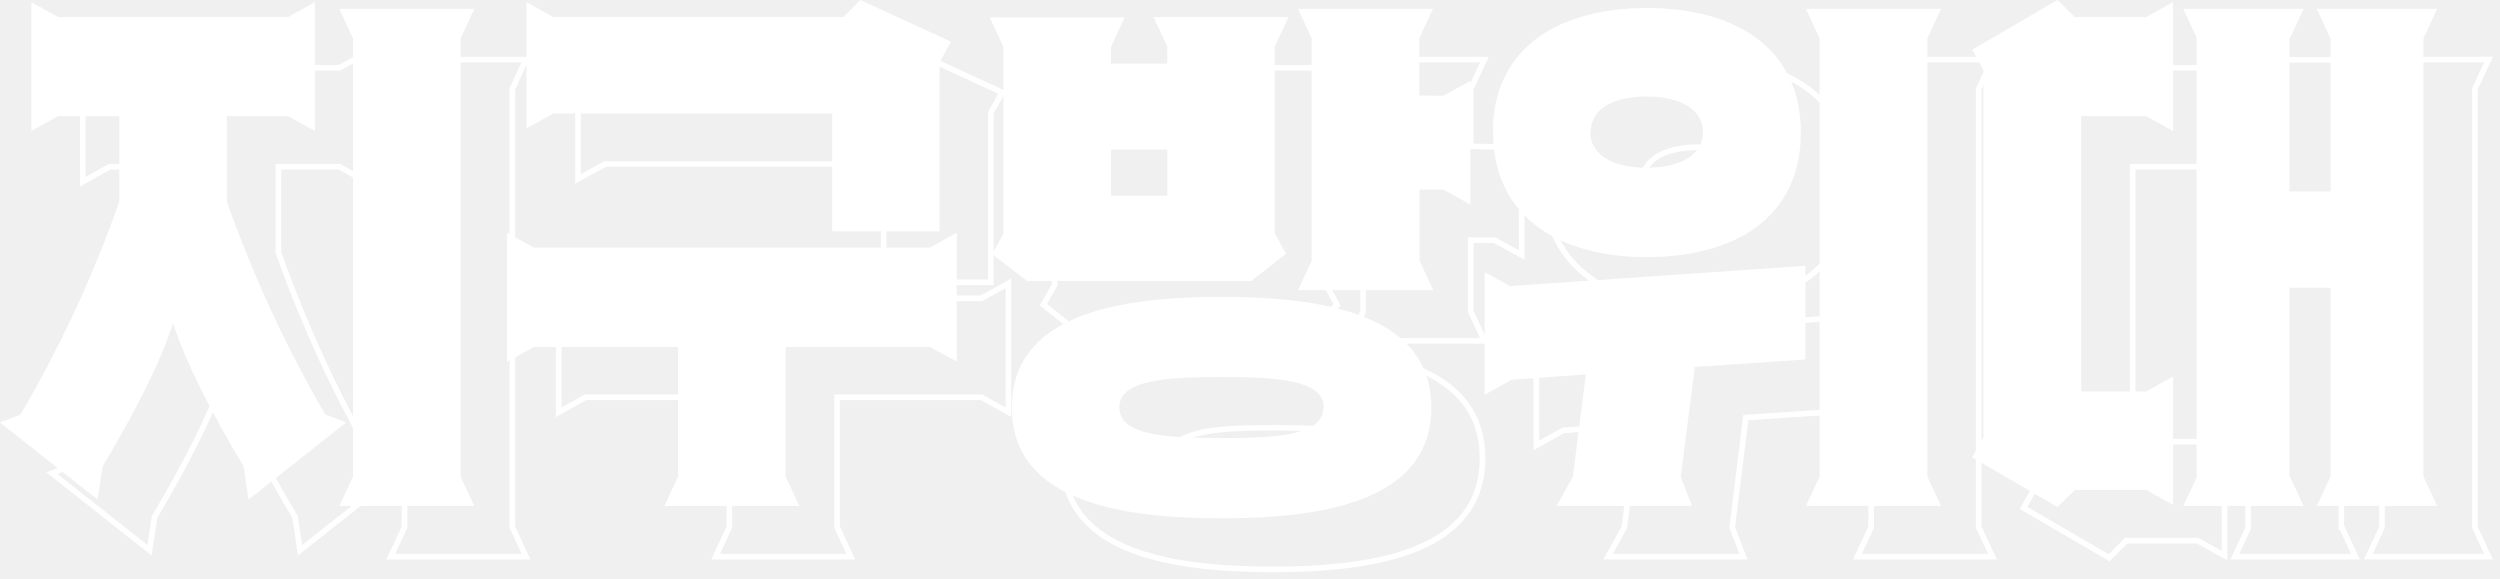
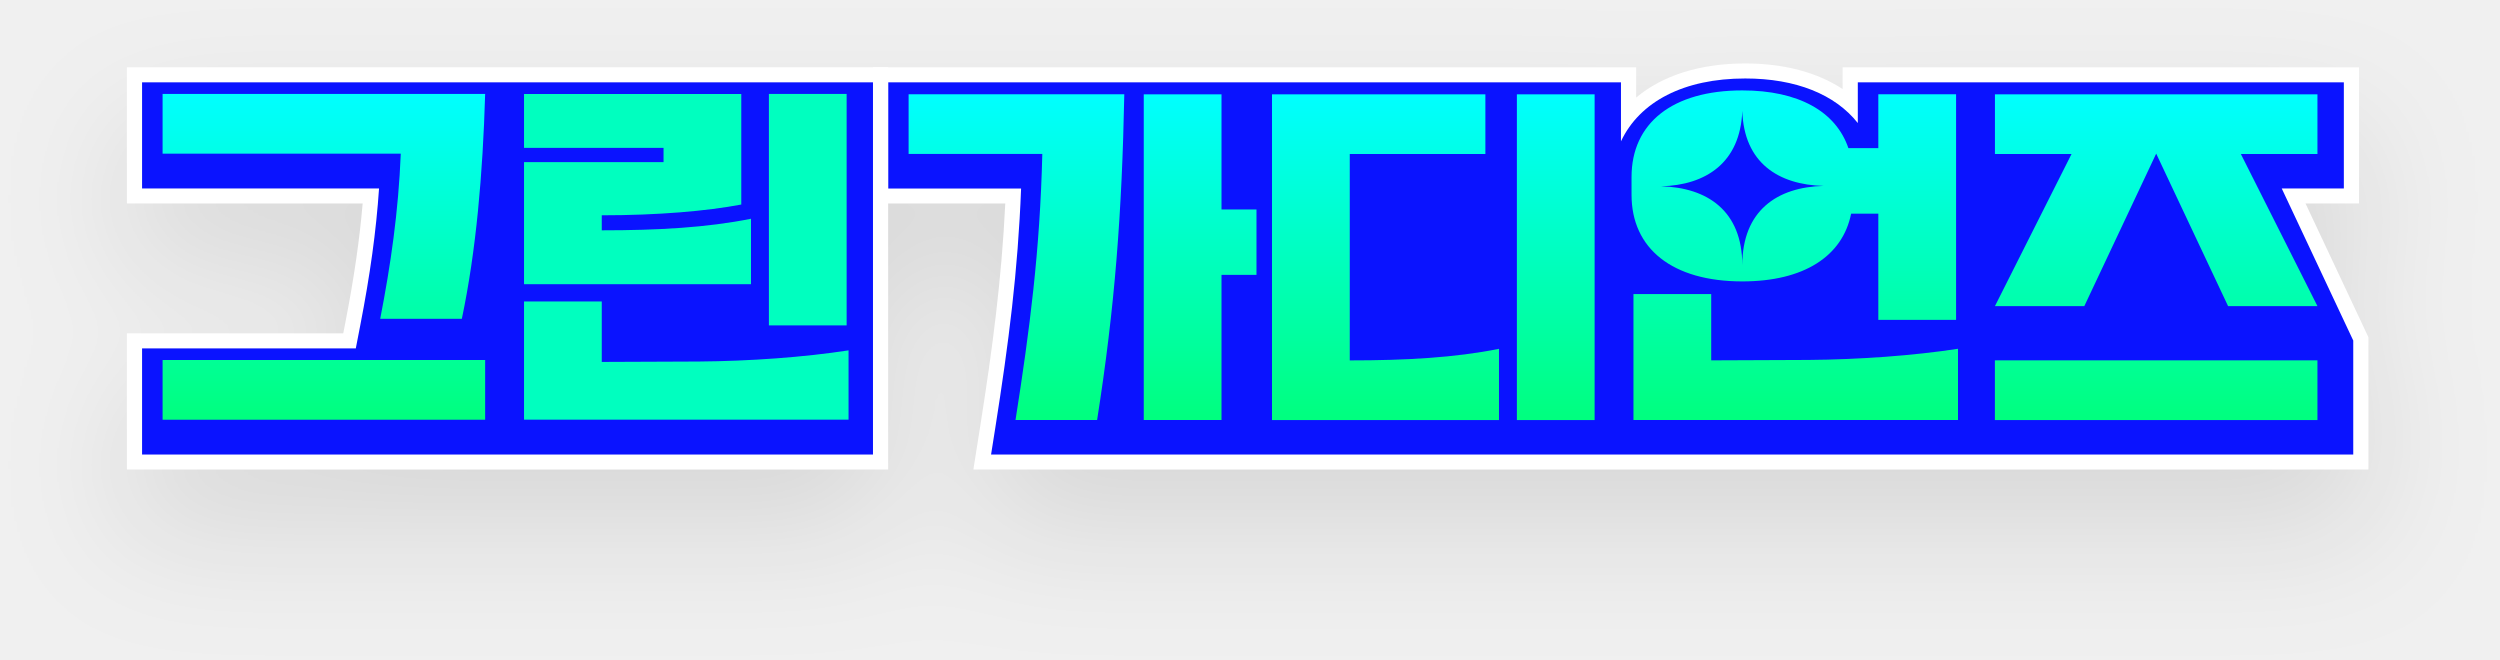
- <svg xmlns="http://www.w3.org/2000/svg" viewBox="0 0 281 65" fill="none">
-   <path d="M38.903 47.49L27.934 56.15L27.386 52.42C24.123 47 20.942 41 19.452 36.31C17.971 41 14.781 47 11.536 52.42L10.969 56.15L0 47.49L2.303 46.59C6.74 39.051 10.461 31.036 13.41 22.67V13.05H6.536L3.519 14.73V0.24L6.536 1.92H32.368L35.393 0.24V14.73L32.368 13.05H25.503V22.67C28.455 31.025 32.16 39.038 36.563 46.59L38.903 47.49ZM51.765 4.33V53.57L53.309 56.87H38.136L39.68 53.57V4.33L38.136 1H53.309L51.765 4.33Z" fill="white" />
-   <path d="M104.517 27.83L107.542 26.15V40.64L104.517 39H88.31V53.57L89.846 56.87H74.681L76.217 53.57V39H60.001L56.984 40.68V26.15L60.001 27.83H104.517ZM93.548 12.75H62.204L59.178 14.43V0.24L62.204 1.92H94.791L96.71 0L106.884 4.69L105.614 7V26H93.529L93.548 12.75Z" fill="white" />
-   <path d="M111.518 28.56L112.789 26.27V5.27L111.244 1.96H126.409L124.873 5.27V7.15H131.199V5.23L129.654 1.92H144.828L143.283 5.23V26.23L144.544 28.52L140.65 31.58H115.422L111.518 28.56ZM160.879 45.81C160.879 56.09 149.334 58.26 137.305 58.26C125.275 58.26 113.73 56.09 113.73 45.81C113.73 35.53 125.23 33.37 137.268 33.37C149.307 33.37 160.879 35.53 160.879 45.81ZM131.208 16.81H124.882V22H131.208V16.81ZM148.786 45.81C148.786 42.74 143.786 42.38 137.305 42.38C130.824 42.38 125.815 42.74 125.815 45.81C125.815 48.88 130.815 49.24 137.305 49.24C143.795 49.24 148.749 48.88 148.749 45.81H148.786ZM162.25 10.76L165.276 9.08V23L162.25 21.31H159.563V29.31L161.098 32.61H145.897L147.433 29.31V4.31L145.897 1H161.062L159.526 4.31V10.74L162.25 10.76Z" fill="white" />
-   <path d="M166.884 30.6L169.736 32.16L202.926 29.88V40.4L190.504 41.24L188.914 53.57L190.175 56.87H174.965L176.793 53.57L178.246 42.08L169.891 42.68L166.875 44.37L166.884 30.6ZM167.798 14.85C167.798 5.23 175.385 0.9 185.111 0.9C194.837 0.9 202.415 5.23 202.415 14.9C202.415 24.57 194.837 28.9 185.111 28.9C175.385 28.9 167.817 24.47 167.817 14.85H167.798ZM178.767 14.85C178.767 17.67 181.683 18.85 185.093 18.85C188.502 18.85 191.409 17.64 191.409 14.85C191.409 12.06 188.493 10.85 185.093 10.85C181.692 10.85 178.804 12 178.804 14.85H178.767ZM216.638 4.33V53.57L218.173 56.87H202.99L204.526 53.57V4.33L202.99 1H218.155L216.638 4.33Z" fill="white" />
-   <path d="M244.253 0.24V14.73L241.237 13.05H233.924V44H241.237L244.253 42.31V56.75L241.237 55.07H233.211L231.264 57L221.666 51.4L222.937 49.12V7.88L221.666 5.59L231.264 0L233.193 1.92H241.218L244.253 0.24ZM272.398 4.33V53.57L273.942 56.87H260.414L261.95 53.57V32.34H257.334V53.57H257.388L258.924 56.87H245.405L246.895 53.69V4.21L245.405 1H258.924L257.388 4.31H257.334V21.52H261.95V4.33L260.414 1H273.933L272.398 4.33Z" fill="white" />
-   <path d="M44.689 53.19L33.72 61.85L33.172 58.12C29.927 52.71 26.773 46.7 25.256 42.01C23.766 46.7 20.567 52.71 17.367 58.12L16.81 61.85L5.841 53.19L8.144 52.29C12.564 44.746 16.267 36.728 19.196 28.36V18.74H12.322L9.305 20.43V5.94L12.322 7.62H38.154L41.179 5.94V20.43L38.154 18.74H31.289V28.36C34.251 36.721 37.968 44.737 42.386 52.29L44.689 53.19ZM57.587 10V59.26L59.132 62.57H43.922L45.466 59.26V10L43.922 6.7H59.095L57.587 10Z" stroke="white" stroke-width="0.63" stroke-miterlimit="10" />
-   <path d="M110.303 33.53L113.347 31.85V46.34L110.321 44.65H94.096V59.26L95.632 62.57H80.44L81.975 59.26V44.65H65.814L62.798 46.34V31.85L65.814 33.53H110.303ZM99.334 18.44H67.99L64.964 20.12V5.94L67.99 7.62H100.55L102.469 5.7L112.643 10.39L111.372 12.67V31.73H99.316L99.334 18.44Z" stroke="white" stroke-width="0.63" stroke-miterlimit="10" />
-   <path d="M117.277 34.25L118.548 32V11L117.003 7.62H132.168L130.632 10.93V12.85H136.957V10.93L135.413 7.62H150.586L149.042 10.93V32L150.303 34.28L146.409 37.35H121.18L117.277 34.25ZM166.638 51.51C166.629 61.79 155.093 64 143.054 64C131.016 64 119.48 61.84 119.48 51.56C119.48 41.28 131.016 39.11 143.054 39.11C155.093 39.11 166.629 41.23 166.629 51.51H166.638ZM136.967 22.51H130.641V27.7H136.967V22.51ZM154.544 51.51C154.544 48.44 149.544 48.08 143.063 48.08C136.583 48.08 131.573 48.44 131.573 51.51C131.573 54.58 136.573 54.93 143.063 54.93C149.553 54.93 154.535 54.57 154.535 51.51H154.544ZM168.009 16.51L171.034 14.82V28.66L168 27H165.312V35L166.848 38.31H151.683L153.219 35V10L151.683 6.7H166.848L165.312 10V16.44L168.009 16.51Z" stroke="white" stroke-width="0.63" stroke-miterlimit="10" />
-   <path d="M172.671 36.3L175.505 37.86L208.649 35.58V46.1L196.227 46.94L194.7 59.26L195.962 62.57H180.751L182.58 59.26L184.06 47.78L175.706 48.38L172.689 50.06L172.671 36.3ZM173.585 20.55C173.585 10.93 181.172 6.6 190.898 6.6C200.624 6.6 208.201 10.93 208.201 20.6C208.201 30.27 200.624 34.54 190.898 34.54C181.172 34.54 173.603 30.16 173.603 20.55H173.585ZM184.554 20.55C184.554 23.37 187.47 24.55 190.879 24.55C194.289 24.55 197.196 23.35 197.196 20.55C197.196 17.75 194.28 16.55 190.879 16.55C187.479 16.55 184.591 17.72 184.591 20.55H184.554ZM222.406 10V59.26L223.951 62.57H208.777L210.313 59.26V10L208.777 6.7H223.951L222.406 10Z" stroke="white" stroke-width="0.63" stroke-miterlimit="10" />
-   <path d="M250.039 5.94V20.43L247.023 18.74H239.71V49.64H247.023L250.039 47.96V62.45L247.023 60.77H238.997L237.068 62.69L227.452 57.1L228.723 54.81V13.57L227.452 11.29L237.068 5.7L238.997 7.62H247.023L250.039 5.94ZM278.175 10V59.26L279.71 62.57H266.2L267.736 59.26V38H263.165V59.26H263.22L264.756 62.57H251.191L252.681 59.38V9.9L251.191 6.72H264.71L263.175 10H263.12V27.2H267.69V10L266.154 6.7H279.71L278.175 10Z" stroke="white" stroke-width="0.63" stroke-miterlimit="10" />
+ <svg xmlns="http://www.w3.org/2000/svg" width="197" height="52" viewBox="0 0 197 52" fill="none">
+   <g filter="url(#filter0_d_322_3673)">
+     <path d="M77.398 36.408L77.84 33.614C78.84 27.265 79.565 21.712 79.84 15.446H69.388V5.896H128.33V9.12C130.258 6.855 133.492 5.592 137.523 5.592C140.953 5.592 143.829 6.515 145.797 8.216V5.896H185.292V15.442H180.735L186.029 26.704V36.408H77.398Z" fill="#0A13FF" />
+     <path d="M137.524 6.184C141.508 6.184 144.607 7.435 146.395 9.696V6.488H184.695V14.85H179.8L185.436 26.835V35.817H78.096L78.431 33.705C79.49 26.981 80.211 21.365 80.462 14.854H69.986V6.488H127.733V11.136C129.207 8.011 132.684 6.184 137.524 6.184ZM137.524 5C133.967 5 130.995 5.951 128.928 7.691V5.304H68.791V16.034H79.216C78.925 22.024 78.216 27.399 77.252 33.52L76.917 35.631L76.702 36.997H186.631V26.57L186.52 26.334L181.676 16.034H185.89V5.304H145.2V7.021C143.205 5.702 140.567 5 137.524 5Z" fill="white" />
+     <path d="M10.598 36.407V26.861H27.543L27.794 25.579C28.531 21.794 28.989 18.554 29.228 15.445H10.598V5.895H69.388V36.407H10.598Z" fill="#0A13FF" />
+     <path d="M68.791 6.487V35.816H11.195V27.453H28.037L28.379 25.689C29.168 21.633 29.642 18.207 29.869 14.849H11.195V6.487H68.791ZM69.986 5.303H10V16.033H28.578C28.331 18.925 27.889 21.96 27.204 25.464L27.049 26.269H10V36.999H69.986V5.303Z" fill="white" />
+     <path d="M29.96 25.122C30.788 20.876 31.398 16.657 31.581 12.107H12.812V7.403H38.23C38.046 13.682 37.524 19.751 36.393 25.122H29.96ZM12.812 28.37H38.23V33.074H12.812V28.37Z" fill="url(#paint0_linear_322_3673)" />
+     <path d="M41.293 12.774H52.287V11.653H41.293V7.407H58.413V16.117C55.689 16.634 51.861 16.965 47.419 16.965V18.149C51.861 18.149 55.689 17.936 59.178 17.238V22.395H41.293V12.778V12.774ZM47.419 23.757V28.52L55.075 28.488C59.055 28.457 63.345 28.153 66.866 27.608V33.07H41.293V23.757H47.419ZM60.589 7.403H66.715V25.639H60.589V7.403Z" fill="url(#paint1_linear_322_3673)" />
+     <path d="M80.022 33.098C81.154 25.908 81.951 19.72 82.134 12.132H71.598V7.428H88.595C88.412 16.741 87.858 24.176 86.452 33.094H80.019L80.022 33.098ZM90.128 7.432H96.255V16.504H99.011V21.662H96.255V33.098H90.128V7.432Z" fill="url(#paint2_linear_322_3673)" />
+     <path d="M100.234 7.433H117.048V12.137H106.361V28.399C110.802 28.399 114.63 28.186 118.12 27.488V33.099H100.234V7.433ZM119.53 7.433H125.656V33.099H119.53V7.433Z" fill="url(#paint3_linear_322_3673)" />
+     <path d="M148.012 16.836H145.869C145.196 20.202 142.133 22.175 137.293 22.175C131.78 22.175 128.565 19.594 128.565 15.348V13.951C128.565 9.705 131.78 7.124 137.293 7.124C141.734 7.124 144.674 8.793 145.654 11.674H148.012V7.428H154.139V25.206H148.012V16.832V16.836ZM134.843 23.177V28.395L142.499 28.363C146.479 28.331 150.769 28.027 154.29 27.483V33.095H128.717V23.174H134.843V23.177ZM130.892 14.681C134.505 14.772 137.293 16.591 137.293 20.901C137.293 16.591 140.05 14.74 143.694 14.65C140.141 14.559 137.416 12.83 137.293 8.734C137.142 12.83 134.413 14.59 130.892 14.681Z" fill="url(#paint4_linear_322_3673)" />
+     <path d="M157.197 7.433H182.615V12.137H176.58L182.615 24.122H175.573L169.908 12.105L164.244 24.122H157.201L163.236 12.137H157.201V7.433H157.197ZM157.197 28.395H182.615V33.099H157.197V28.395Z" fill="url(#paint5_linear_322_3673)" />
+   </g>
+   <defs>
+     <filter id="filter0_d_322_3673" x="0" y="0" width="196.631" height="51.999" filterUnits="userSpaceOnUse" color-interpolation-filters="sRGB">
+       <feFlood flood-opacity="0" result="BackgroundImageFix" />
+       <feColorMatrix in="SourceAlpha" type="matrix" values="0 0 0 0 0 0 0 0 0 0 0 0 0 0 0 0 0 0 127 0" result="hardAlpha" />
+       <feOffset dy="5" />
+       <feGaussianBlur stdDeviation="5" />
+       <feColorMatrix type="matrix" values="0 0 0 0 0 0 0 0 0 0 0 0 0 0 0 0 0 0 0.1 0" />
+       <feBlend mode="normal" in2="BackgroundImageFix" result="effect1_dropShadow_322_3673" />
+       <feBlend mode="normal" in="SourceGraphic" in2="effect1_dropShadow_322_3673" result="shape" />
+     </filter>
+     <linearGradient id="paint0_linear_322_3673" x1="25.518" y1="33.07" x2="25.518" y2="7.403" gradientUnits="userSpaceOnUse">
+       <stop stop-color="#00FF7E" />
+       <stop offset="1" stop-color="#00FFFF" />
+     </linearGradient>
+     <linearGradient id="paint1_linear_322_3673" x1="54.08" y1="-0.912" x2="54.08" y2="-0.912" gradientUnits="userSpaceOnUse">
+       <stop stop-color="#00FF7E" />
+       <stop offset="1" stop-color="#00FFFF" />
+     </linearGradient>
+     <linearGradient id="paint2_linear_322_3673" x1="85.305" y1="33.098" x2="85.305" y2="7.432" gradientUnits="userSpaceOnUse">
+       <stop stop-color="#00FF7E" />
+       <stop offset="1" stop-color="#00FFFF" />
+     </linearGradient>
+     <linearGradient id="paint3_linear_322_3673" x1="112.945" y1="33.099" x2="112.945" y2="7.433" gradientUnits="userSpaceOnUse">
+       <stop stop-color="#00FF7E" />
+       <stop offset="1" stop-color="#00FFFF" />
+     </linearGradient>
+     <linearGradient id="paint4_linear_322_3673" x1="141.428" y1="33.099" x2="141.428" y2="7.128" gradientUnits="userSpaceOnUse">
+       <stop stop-color="#00FF7E" />
+       <stop offset="1" stop-color="#00FFFF" />
+     </linearGradient>
+     <linearGradient id="paint5_linear_322_3673" x1="169.908" y1="33.099" x2="169.908" y2="7.433" gradientUnits="userSpaceOnUse">
+       <stop stop-color="#00FF7E" />
+       <stop offset="1" stop-color="#00FFFF" />
+     </linearGradient>
+   </defs>
</svg>
